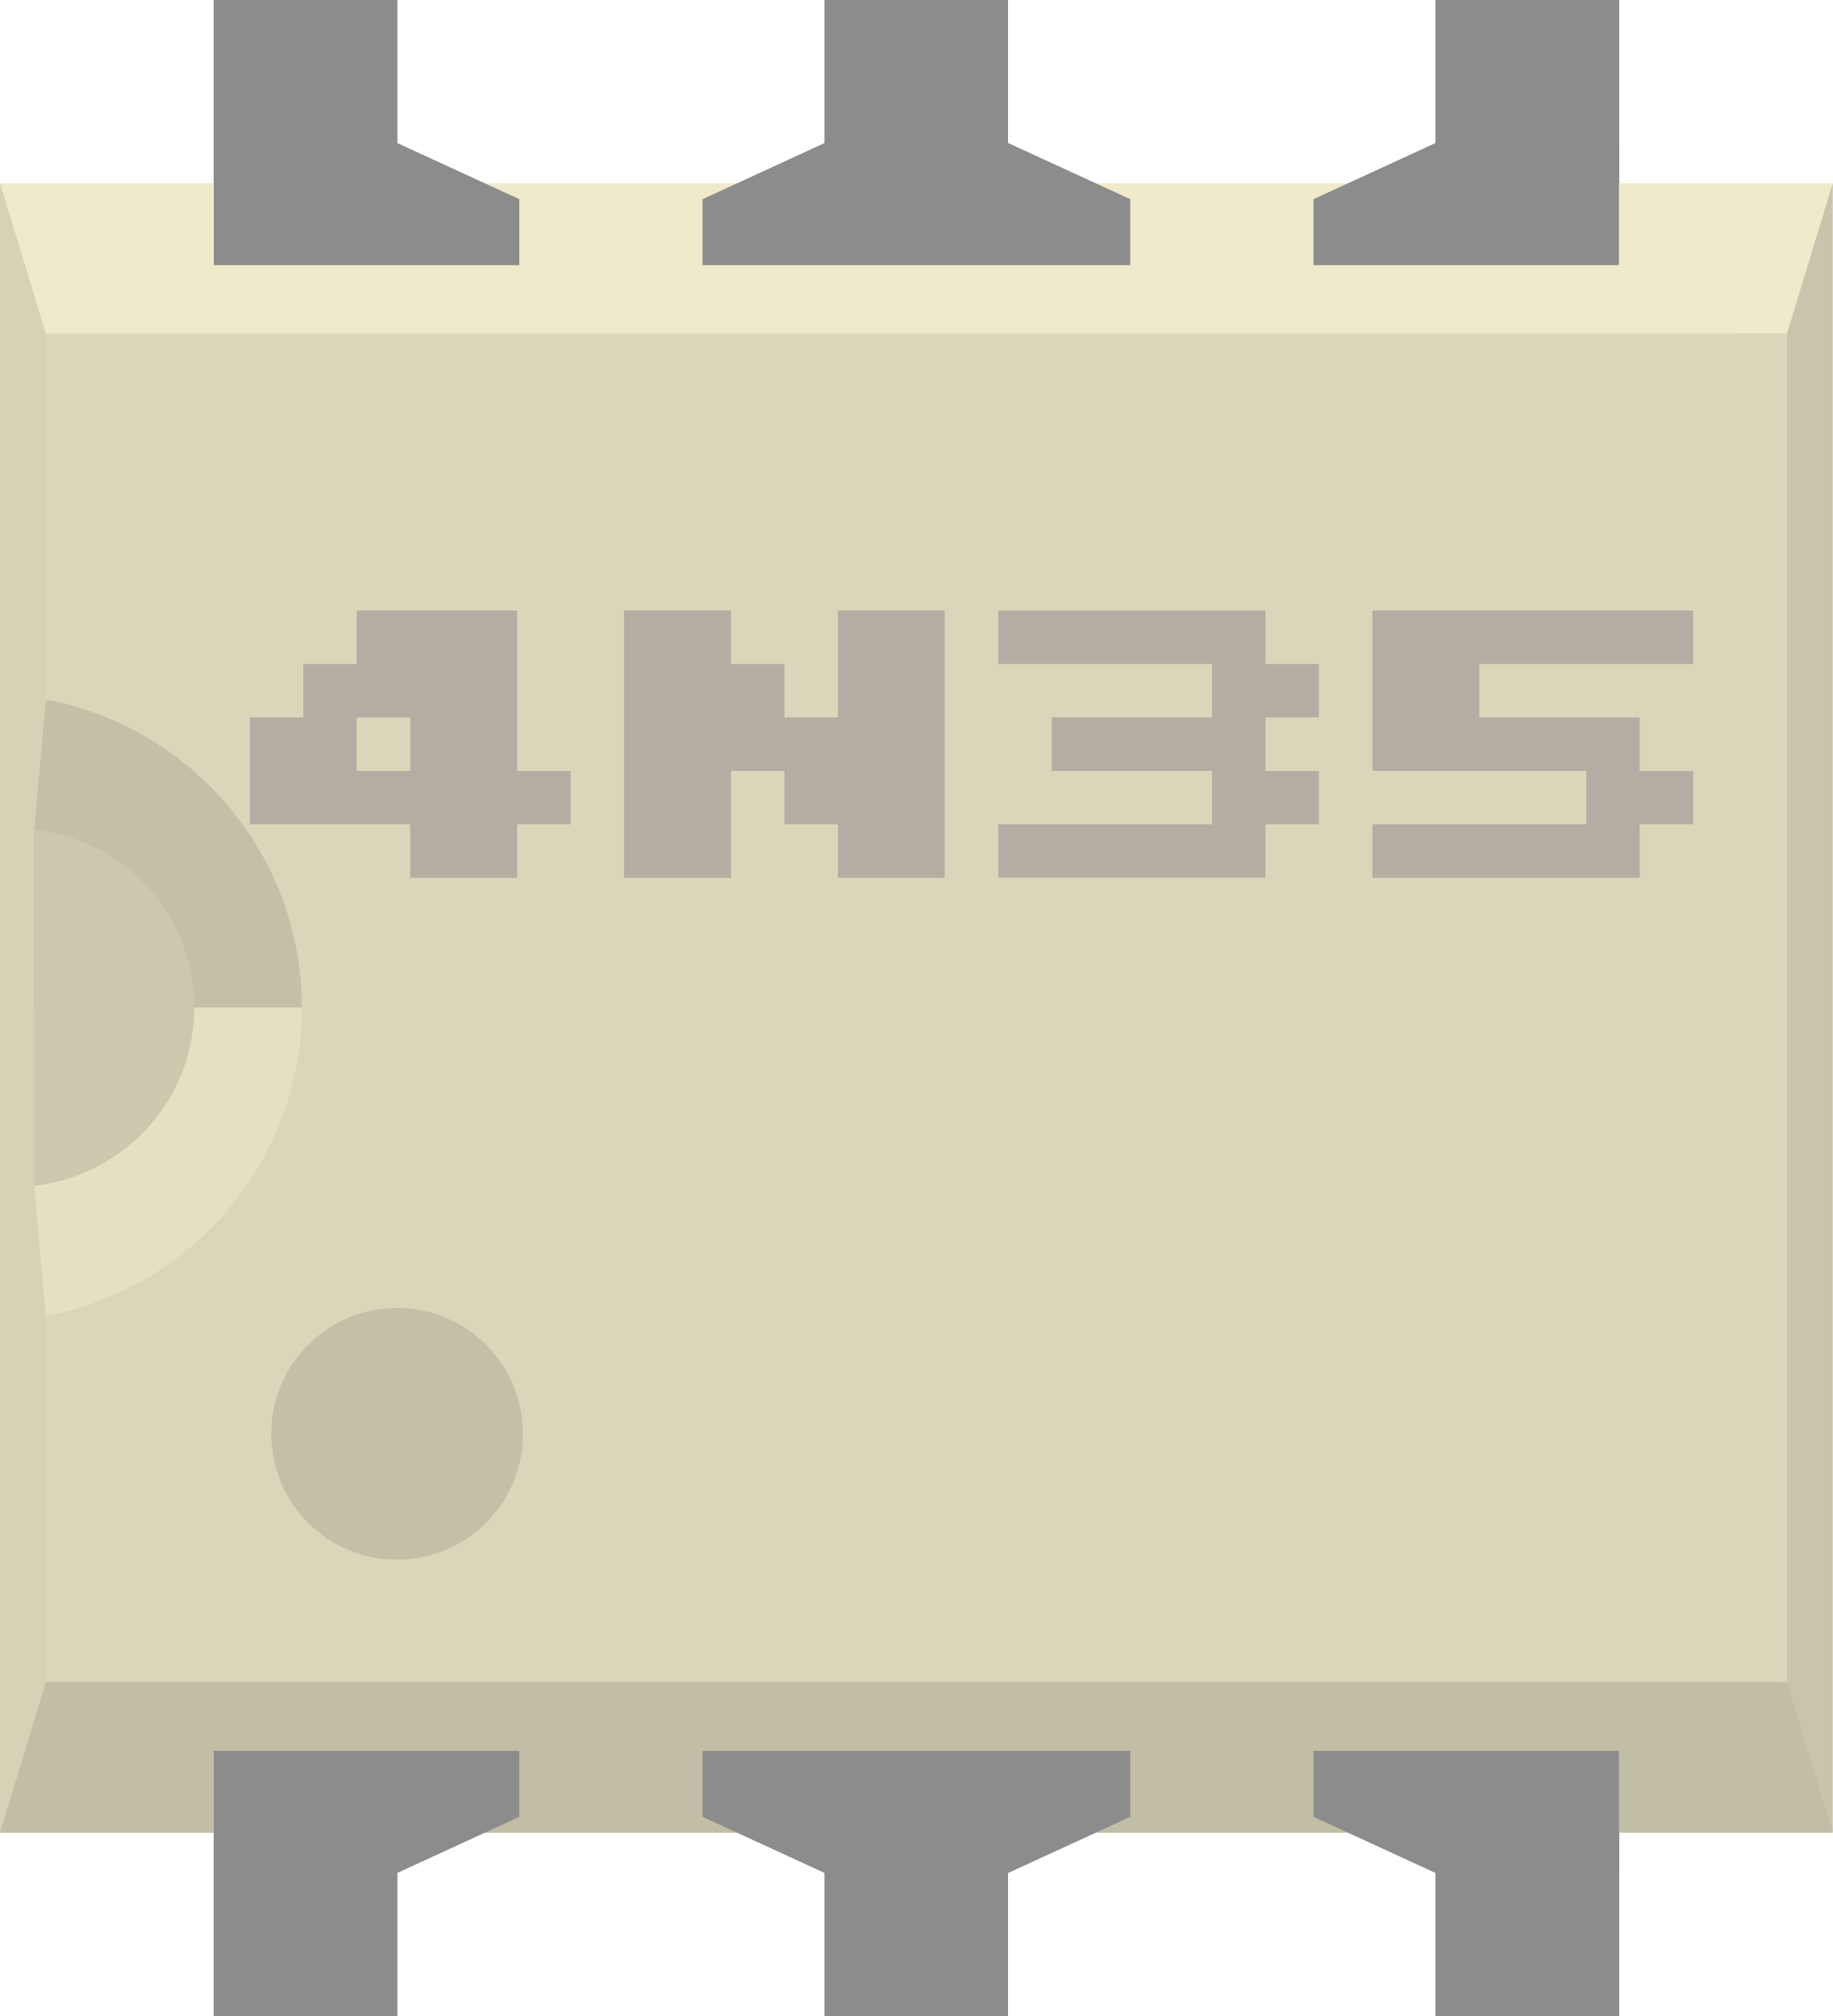
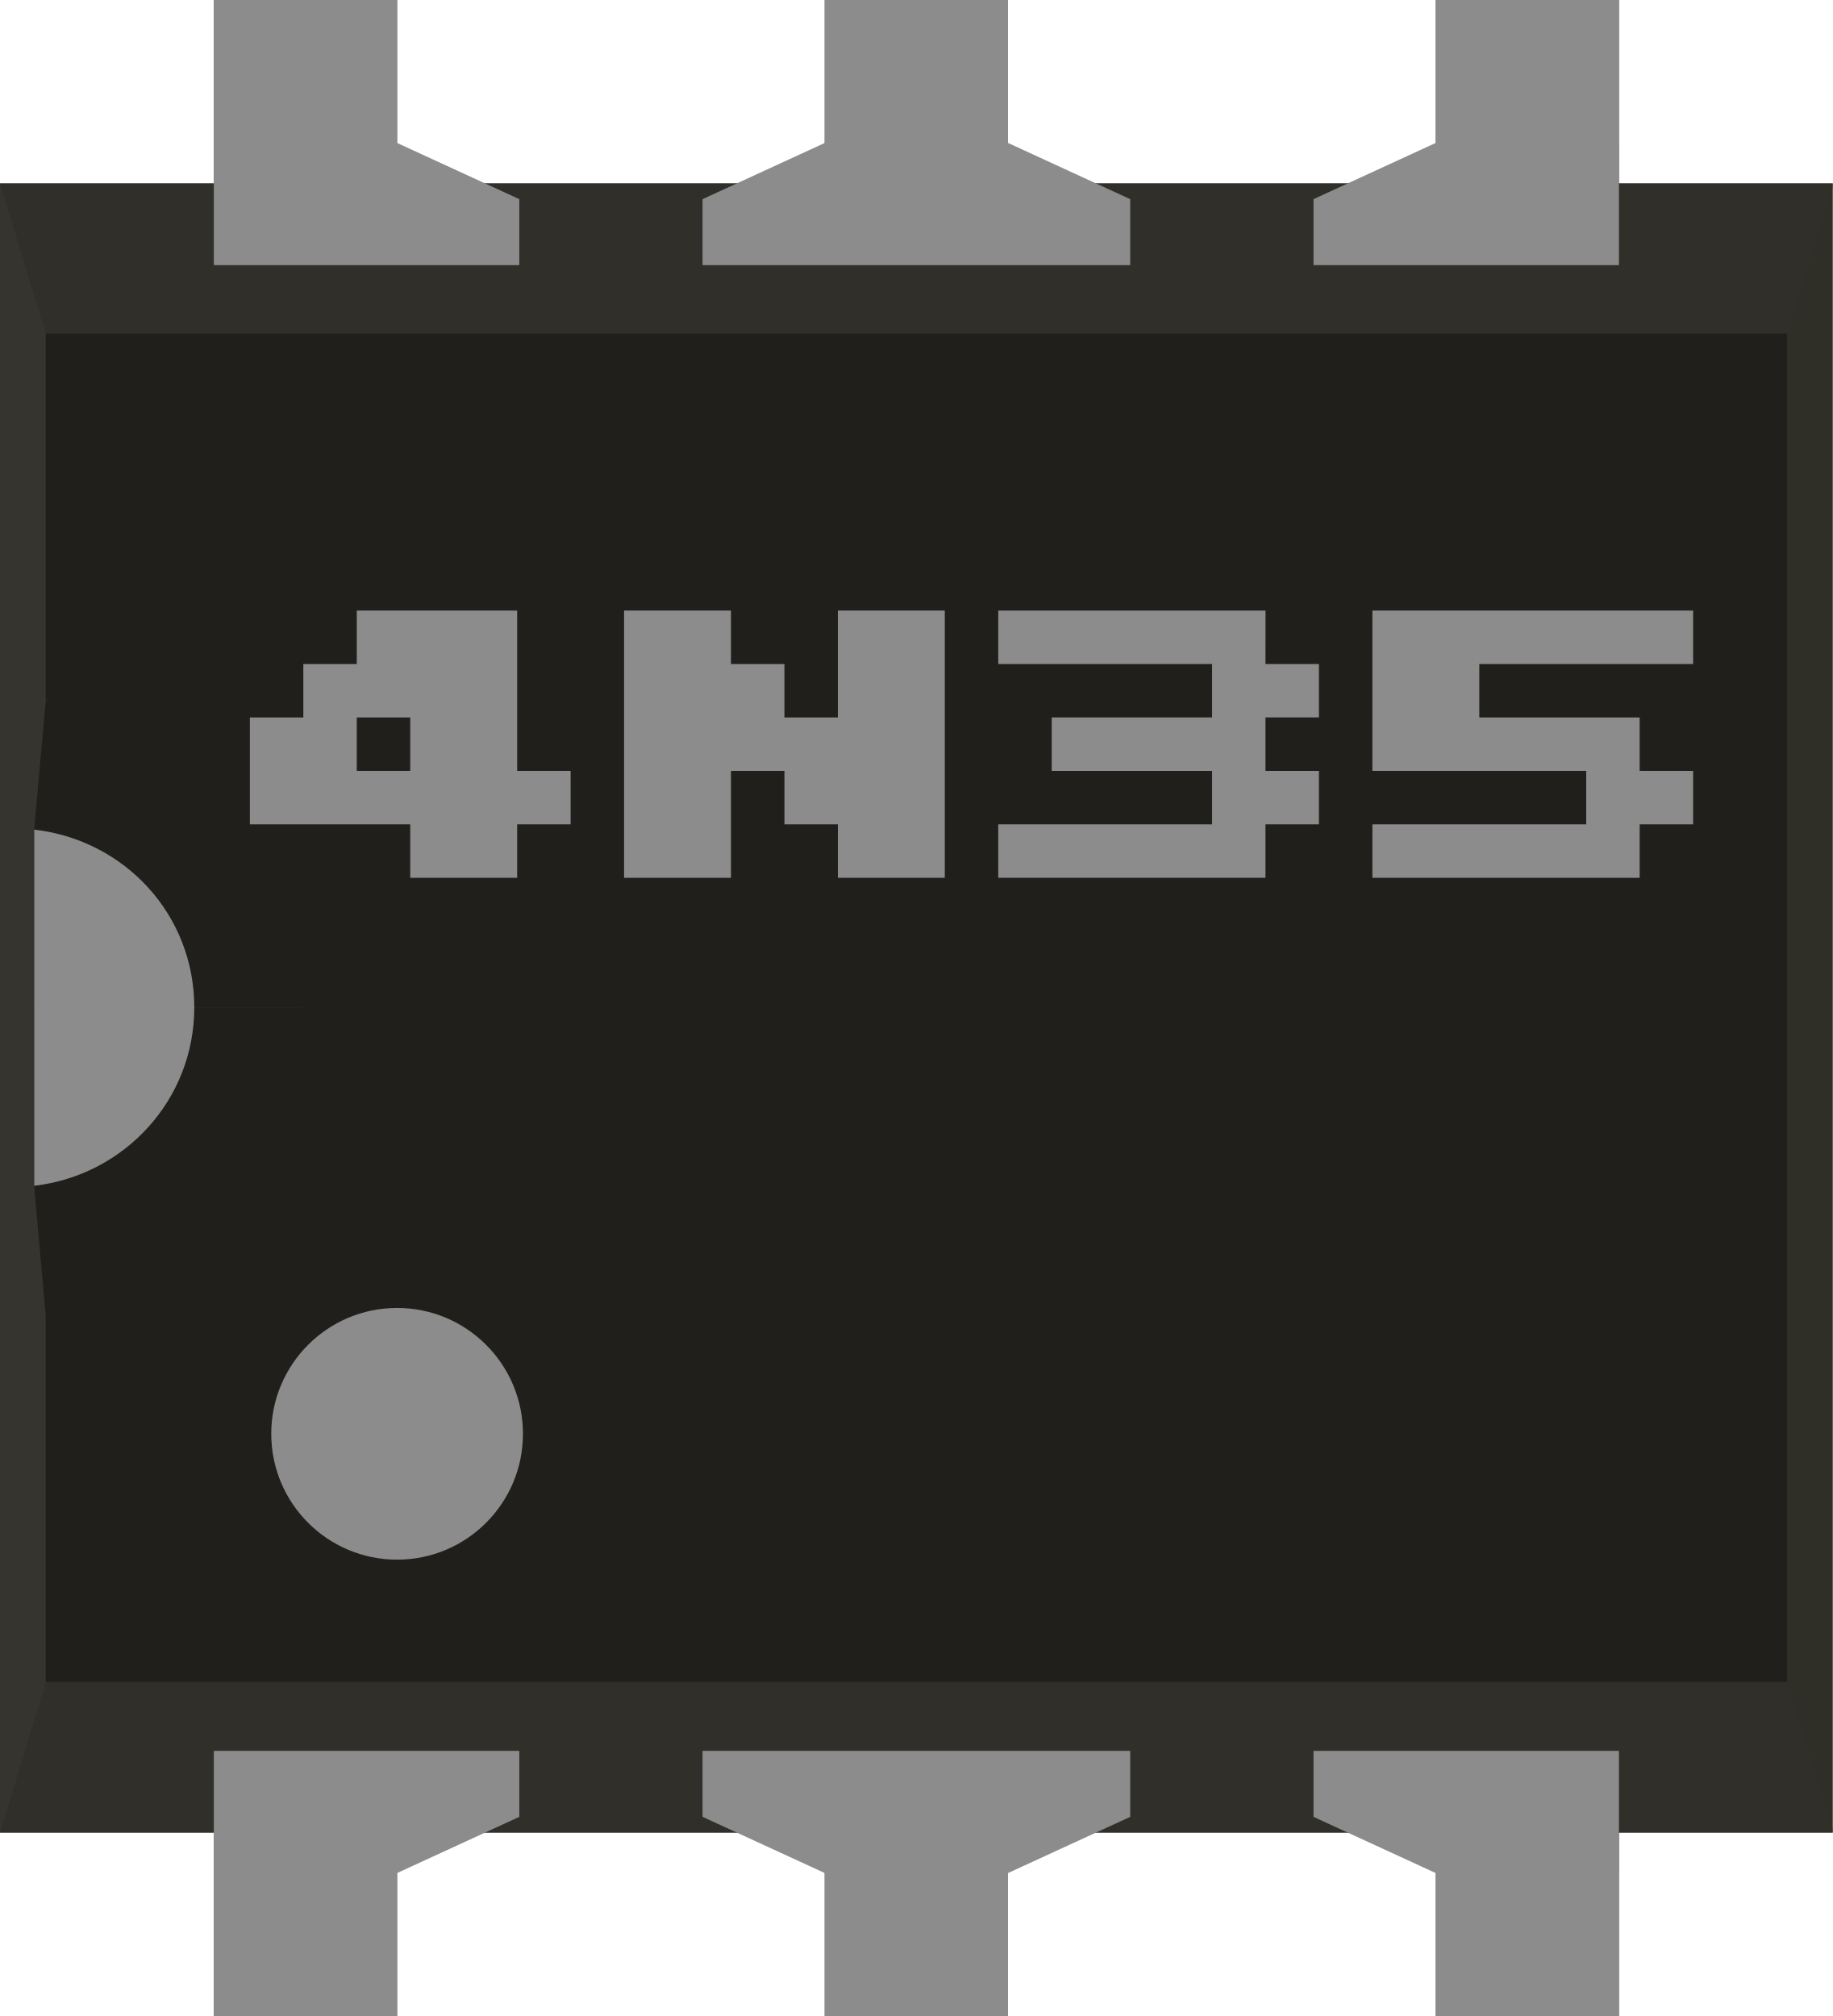
<svg xmlns="http://www.w3.org/2000/svg" version="1.2" baseProfile="tiny" id="Layer_1" x="0px" y="0px" width="0.30in" height="0.33in" viewBox="0 0 30 33" xml:space="preserve">
  <rect id="connector0pin" x="3.5" y="28.66" fill="#8C8C8C" width="3" height="4.34" />
  <rect id="connector1pin" x="13.5" y="28.66" fill="#8C8C8C" width="3" height="4.34" />
  <rect id="connector2pin" x="23.5" y="28.66" fill="#8C8C8C" width="3" height="4.34" />
  <rect id="connector3pin" x="23.5" y="0" fill="#8C8C8C" width="3" height="4.34" />
  <rect id="connector4pin" x="13.5" y="0" fill="#8C8C8C" width="3" height="4.34" />
  <rect id="connector5pin" x="3.5" y="0" fill="#8C8C8C" width="3" height="4.34" />
  <rect id="connector0terminal" x="3.5" y="30" fill="#8C8C8C" width="3" height="3" />
  <rect id="connector1terminal" x="13.5" y="30" fill="#8C8C8C" width="3" height="3" />
  <rect id="connector2terminal" x="23.5" y="30" fill="#8C8C8C" width="3" height="3" />
  <rect id="connector3terminal" x="23.5" y="0" fill="#8C8C8C" width="3" height="3" />
  <rect id="connector4terminal" x="13.5" y="0" fill="#8C8C8C" width="3" height="3" />
  <rect id="connector5terminal" x="3.5" y="0" fill="#8C8C8C" width="3" height="3" />
  <g id="breadboard">
    <g>
      <rect x="3.5" y="26.319" fill="#8C8C8C" width="3" height="6.681" />
    </g>
    <g>
      <rect x="13.5" y="26.319" fill="#8C8C8C" width="3" height="6.681" />
    </g>
    <g>
      <rect x="23.5" y="26.319" fill="#8C8C8C" width="3" height="6.681" />
    </g>
    <g>
      <rect x="3.5" fill="#8C8C8C" width="3" height="6.68" />
    </g>
    <g>
      <rect x="13.5" fill="#8C8C8C" width="3" height="6.68" />
    </g>
    <g>
      <rect x="23.5" fill="#8C8C8C" width="3" height="6.68" />
    </g>
-     <polygon fill="#F0EACC" points="0,3 30,3 29.25,11.5 0,11.5  " />
-     <polygon fill="#C2BDA5" points="0,21.5 29.25,21.5 30,30 0,30  " />
+     <polygon fill="#302f2a" points="0,3 30,3 29.25,11.5 0,11.5  " />
+     <polygon fill="#302f2a" points="0,21.5 29.25,21.5 30,30 0,30  " />
    <polygon fill="#8C8C8C" points="8.5,4.34 8.5,3.26 6.5,2.34 3.5,2.34 3.5,4.34  " />
    <polygon fill="#8C8C8C" points="18.5,4.34 18.5,3.26 16.5,2.34 13.5,2.34 11.5,3.26 11.5,4.34  " />
    <polygon fill="#8C8C8C" points="26.5,4.34 26.5,2.34 23.5,2.34 21.5,3.26 21.5,4.34  " />
    <polygon fill="#8C8C8C" points="3.5,28.66 3.5,30.66 6.5,30.66 8.5,29.74 8.5,28.66  " />
    <polygon fill="#8C8C8C" points="21.5,28.66 21.5,29.74 23.5,30.66 26.5,30.66 26.5,28.66  " />
    <polygon fill="#8C8C8C" points="11.5,28.66 11.5,29.74 13.5,30.66 16.5,30.66 18.5,29.74 18.5,28.66  " />
-     <polygon fill="#C9C4AB" points="30,3 29.25,5.46 28.438,5.46 28.438,27.53 29.25,27.54 30,30  " />
-     <polygon fill="#D6D2B6" points="0,3 0.75,5.46 0.75,11.5 5,11.5 5,21.5 0.75,21.5 0.75,27.54 0,30  " />
-     <polygon fill="#E6E0C3" points="0.75,21.55 5,21.55 5,16.49 0.56,16.49 0.56,19.42  " />
-     <polygon fill="#C4BFA6" points="5,11.5 0.75,11.46 0.56,13.58 0.56,16.49 5,16.49  " />
-     <path fill="#DBD6BA" d="M0.75,5.46v5.99c2.38,0.45,4.19,2.529,4.19,5.04c0,2.51-1.8,4.6-4.19,5.05v5.99h28.5V5.46H0.75z" />
-     <path fill="#CCC7AD" d="M0.56,13.58v5.83c1.47-0.17,2.62-1.4,2.62-2.92C3.18,14.97,2.04,13.75,0.56,13.58z" />
-     <circle fill="#C4BFA6" cx="6.5" cy="23.47" r="2.06" />
+     <polygon fill="#302f27" points="30,3 29.25,5.46 28.438,5.46 28.438,27.53 29.25,27.54 30,30  " />
+     <polygon fill="#35342e" points="0,3 0.75,5.46 0.75,11.5 5,11.5 5,21.5 0.75,21.5 0.75,27.54 0,30  " />
+     <polygon fill="#201f1b" points="0.75,21.55 5,21.55 5,16.49 0.56,16.49 0.56,19.42  " />
+     <polygon fill="#201f1b" points="5,11.5 0.75,11.46 0.56,13.58 0.56,16.49 5,16.49  " />
+     <path fill="#201f1b" d="M0.75,5.46v5.99c2.38,0.45,4.19,2.529,4.19,5.04c0,2.51-1.8,4.6-4.19,5.05v5.99h28.5V5.46H0.75z" />
+     <path fill="#8C8C8C" d="M0.56,13.58v5.83c1.47-0.17,2.62-1.4,2.62-2.92C3.18,14.97,2.04,13.75,0.56,13.58z" />
+     <circle fill="#8C8C8C" cx="6.5" cy="23.47" r="2.06" />
    <g>
-       <path fill="#B5ACA3" d="M8.465,12.619H9.34v0.875H8.465v0.875h-1.75v-0.875H4.09v-1.75h0.875v-0.875H5.84V9.994h2.625V12.619z     M6.715,12.619v-0.875H5.84v0.875H6.715z" />
-       <path fill="#B5ACA3" d="M10.215,14.369V9.994h1.75v0.875h0.875v0.875h0.875v-1.75h1.75v4.375h-1.75v-0.875H12.84v-0.875h-0.875    v1.75H10.215z" />
-       <path fill="#B5ACA3" d="M20.714,10.869h0.875v0.875h-0.875v0.875h0.875v0.875h-0.875v0.875H16.34v-0.875h3.5v-0.875h-2.625v-0.875    h2.625v-0.875h-3.5V9.994h4.375L20.714,10.869L20.714,10.869z" />
-       <path fill="#B5ACA3" d="M22.464,14.369v-0.875h3.5v-0.875h-3.5V9.994h5.25v0.875h-3.5v0.875h2.625v0.875h0.875v0.875h-0.875v0.875    H22.464z" />
+       <path fill="#8C8C8C" d="M8.465,12.619H9.34v0.875H8.465v0.875h-1.75v-0.875H4.09v-1.75h0.875v-0.875H5.84V9.994h2.625V12.619z     M6.715,12.619v-0.875H5.84v0.875H6.715z" />
+       <path fill="#8C8C8C" d="M10.215,14.369V9.994h1.75v0.875h0.875v0.875h0.875v-1.75h1.75v4.375h-1.75v-0.875H12.84v-0.875h-0.875    v1.75H10.215z" />
+       <path fill="#8C8C8C" d="M20.714,10.869h0.875v0.875h-0.875v0.875h0.875v0.875h-0.875v0.875H16.34v-0.875h3.5v-0.875h-2.625v-0.875    h2.625v-0.875h-3.5V9.994h4.375L20.714,10.869L20.714,10.869z" />
+       <path fill="#8C8C8C" d="M22.464,14.369v-0.875h3.5v-0.875h-3.5V9.994h5.25v0.875h-3.5v0.875h2.625v0.875h0.875v0.875h-0.875v0.875    H22.464z" />
    </g>
  </g>
</svg>
